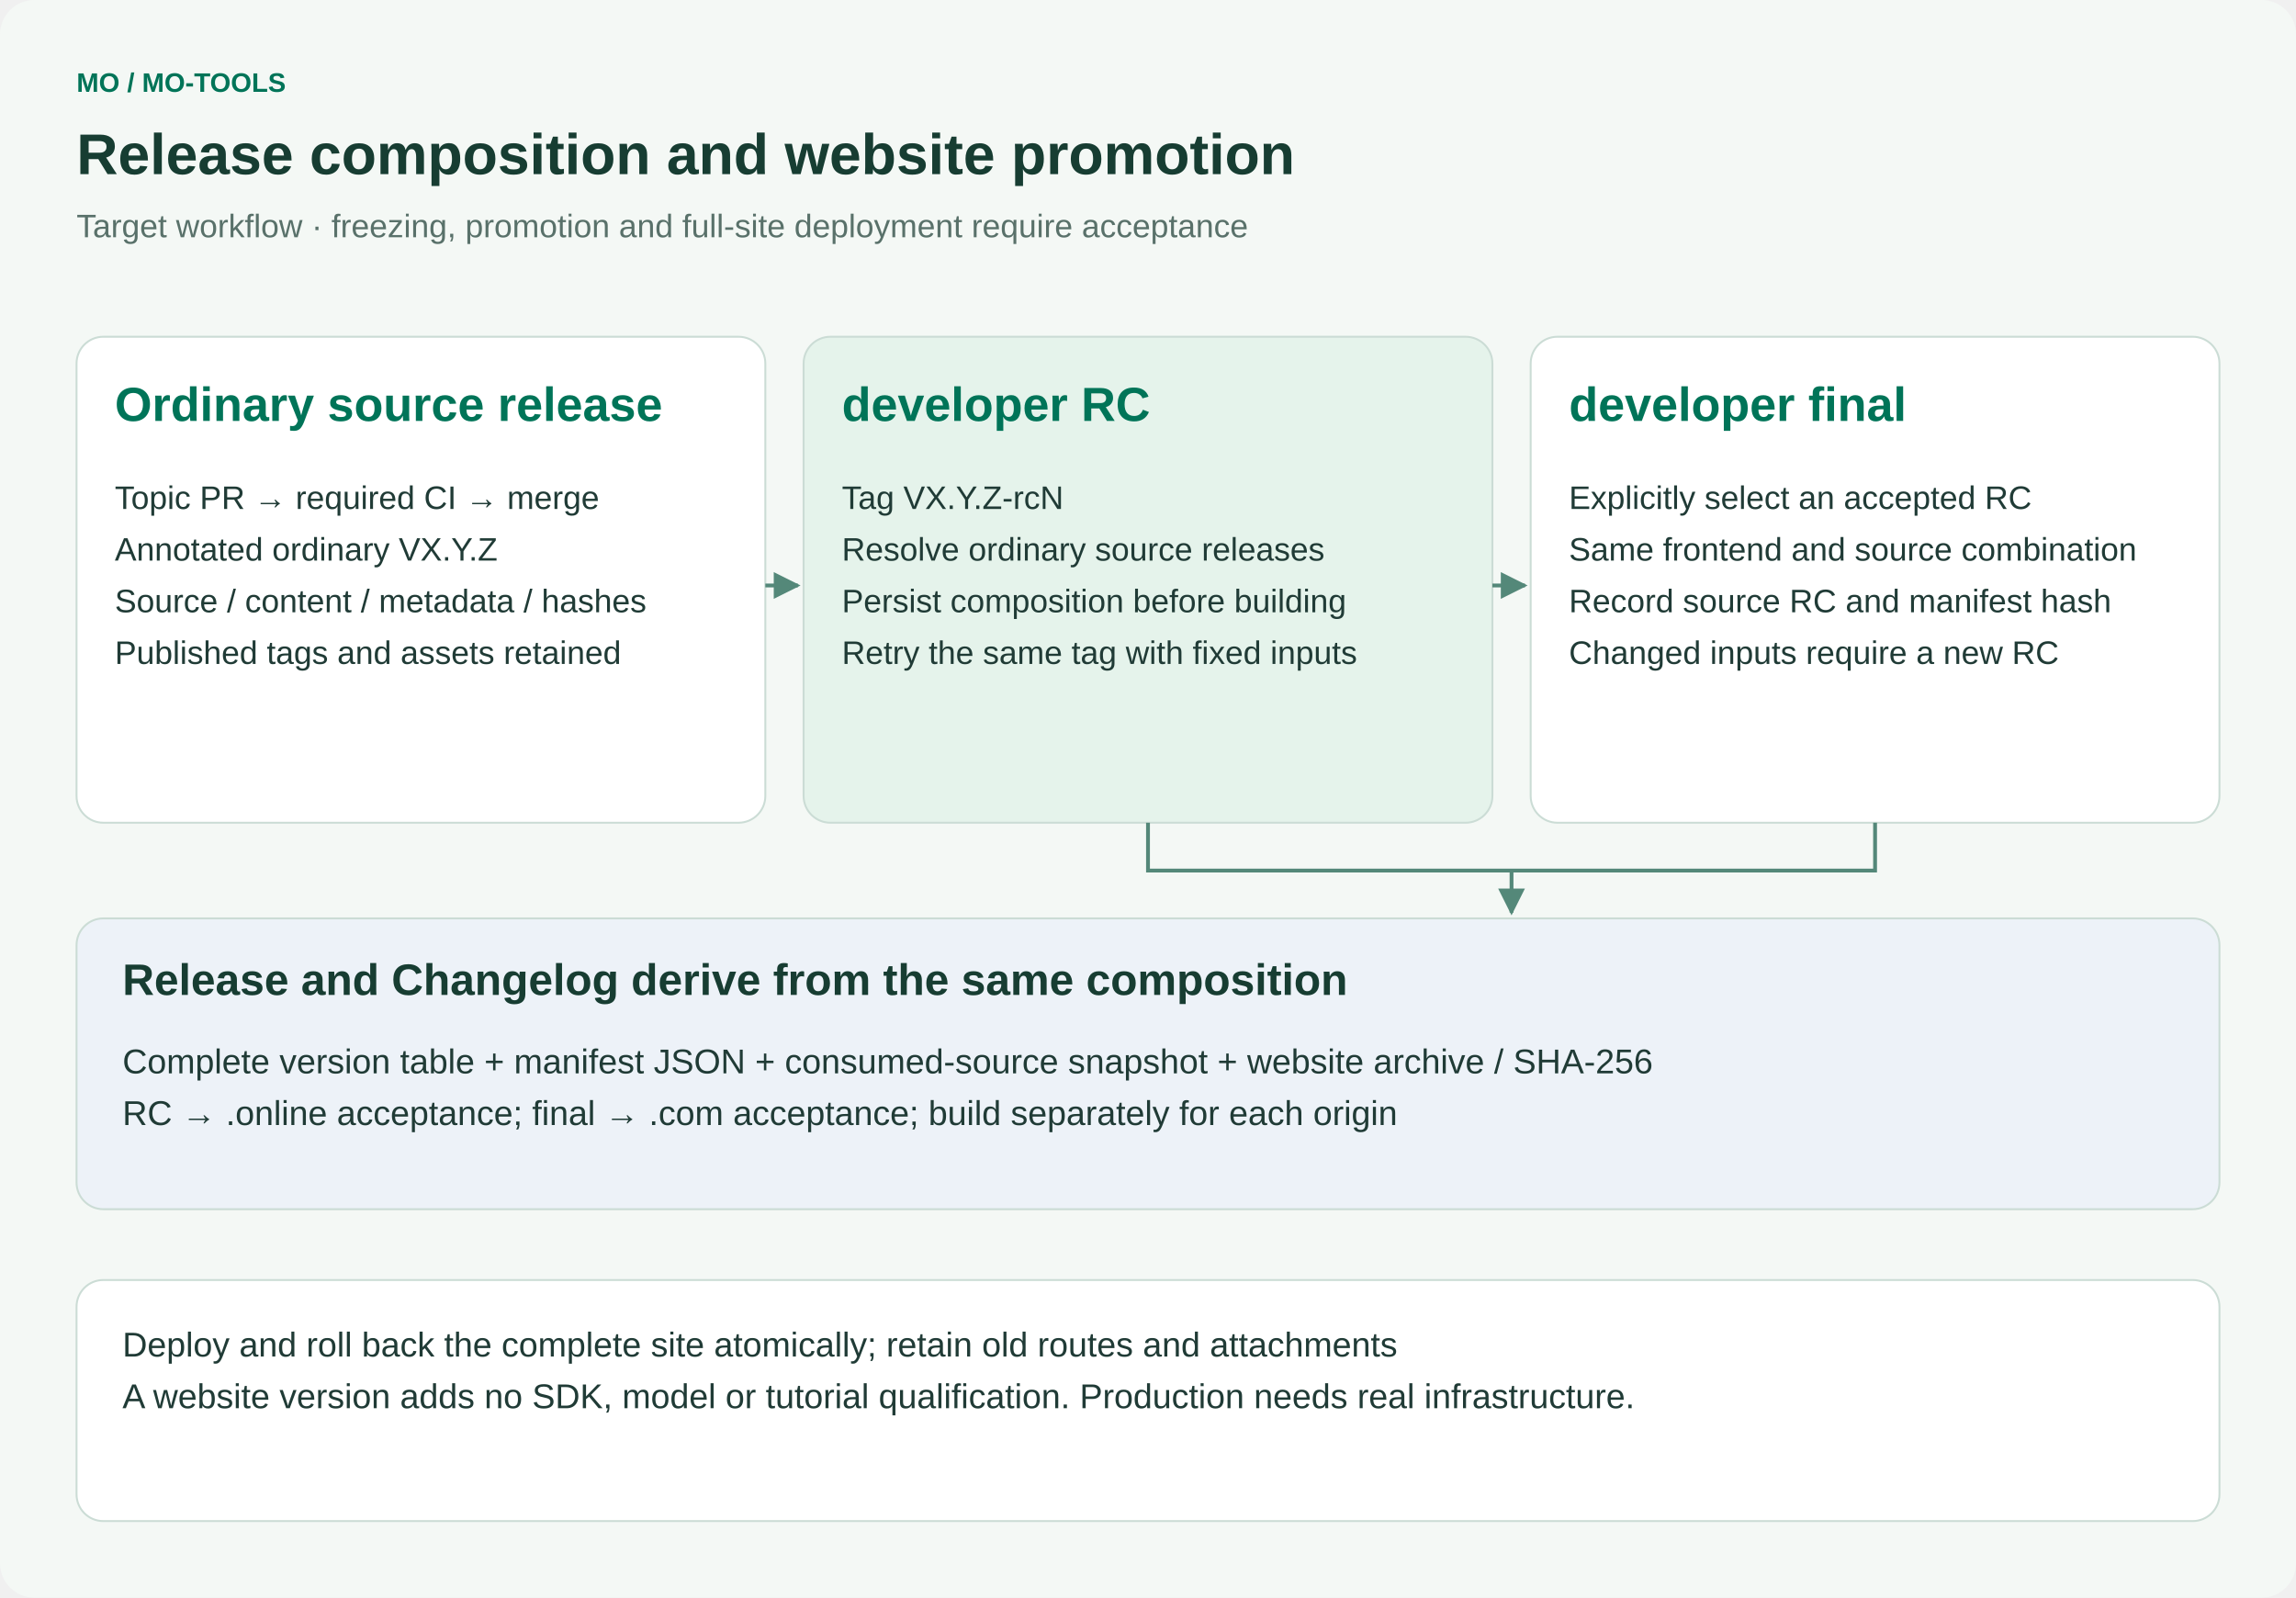
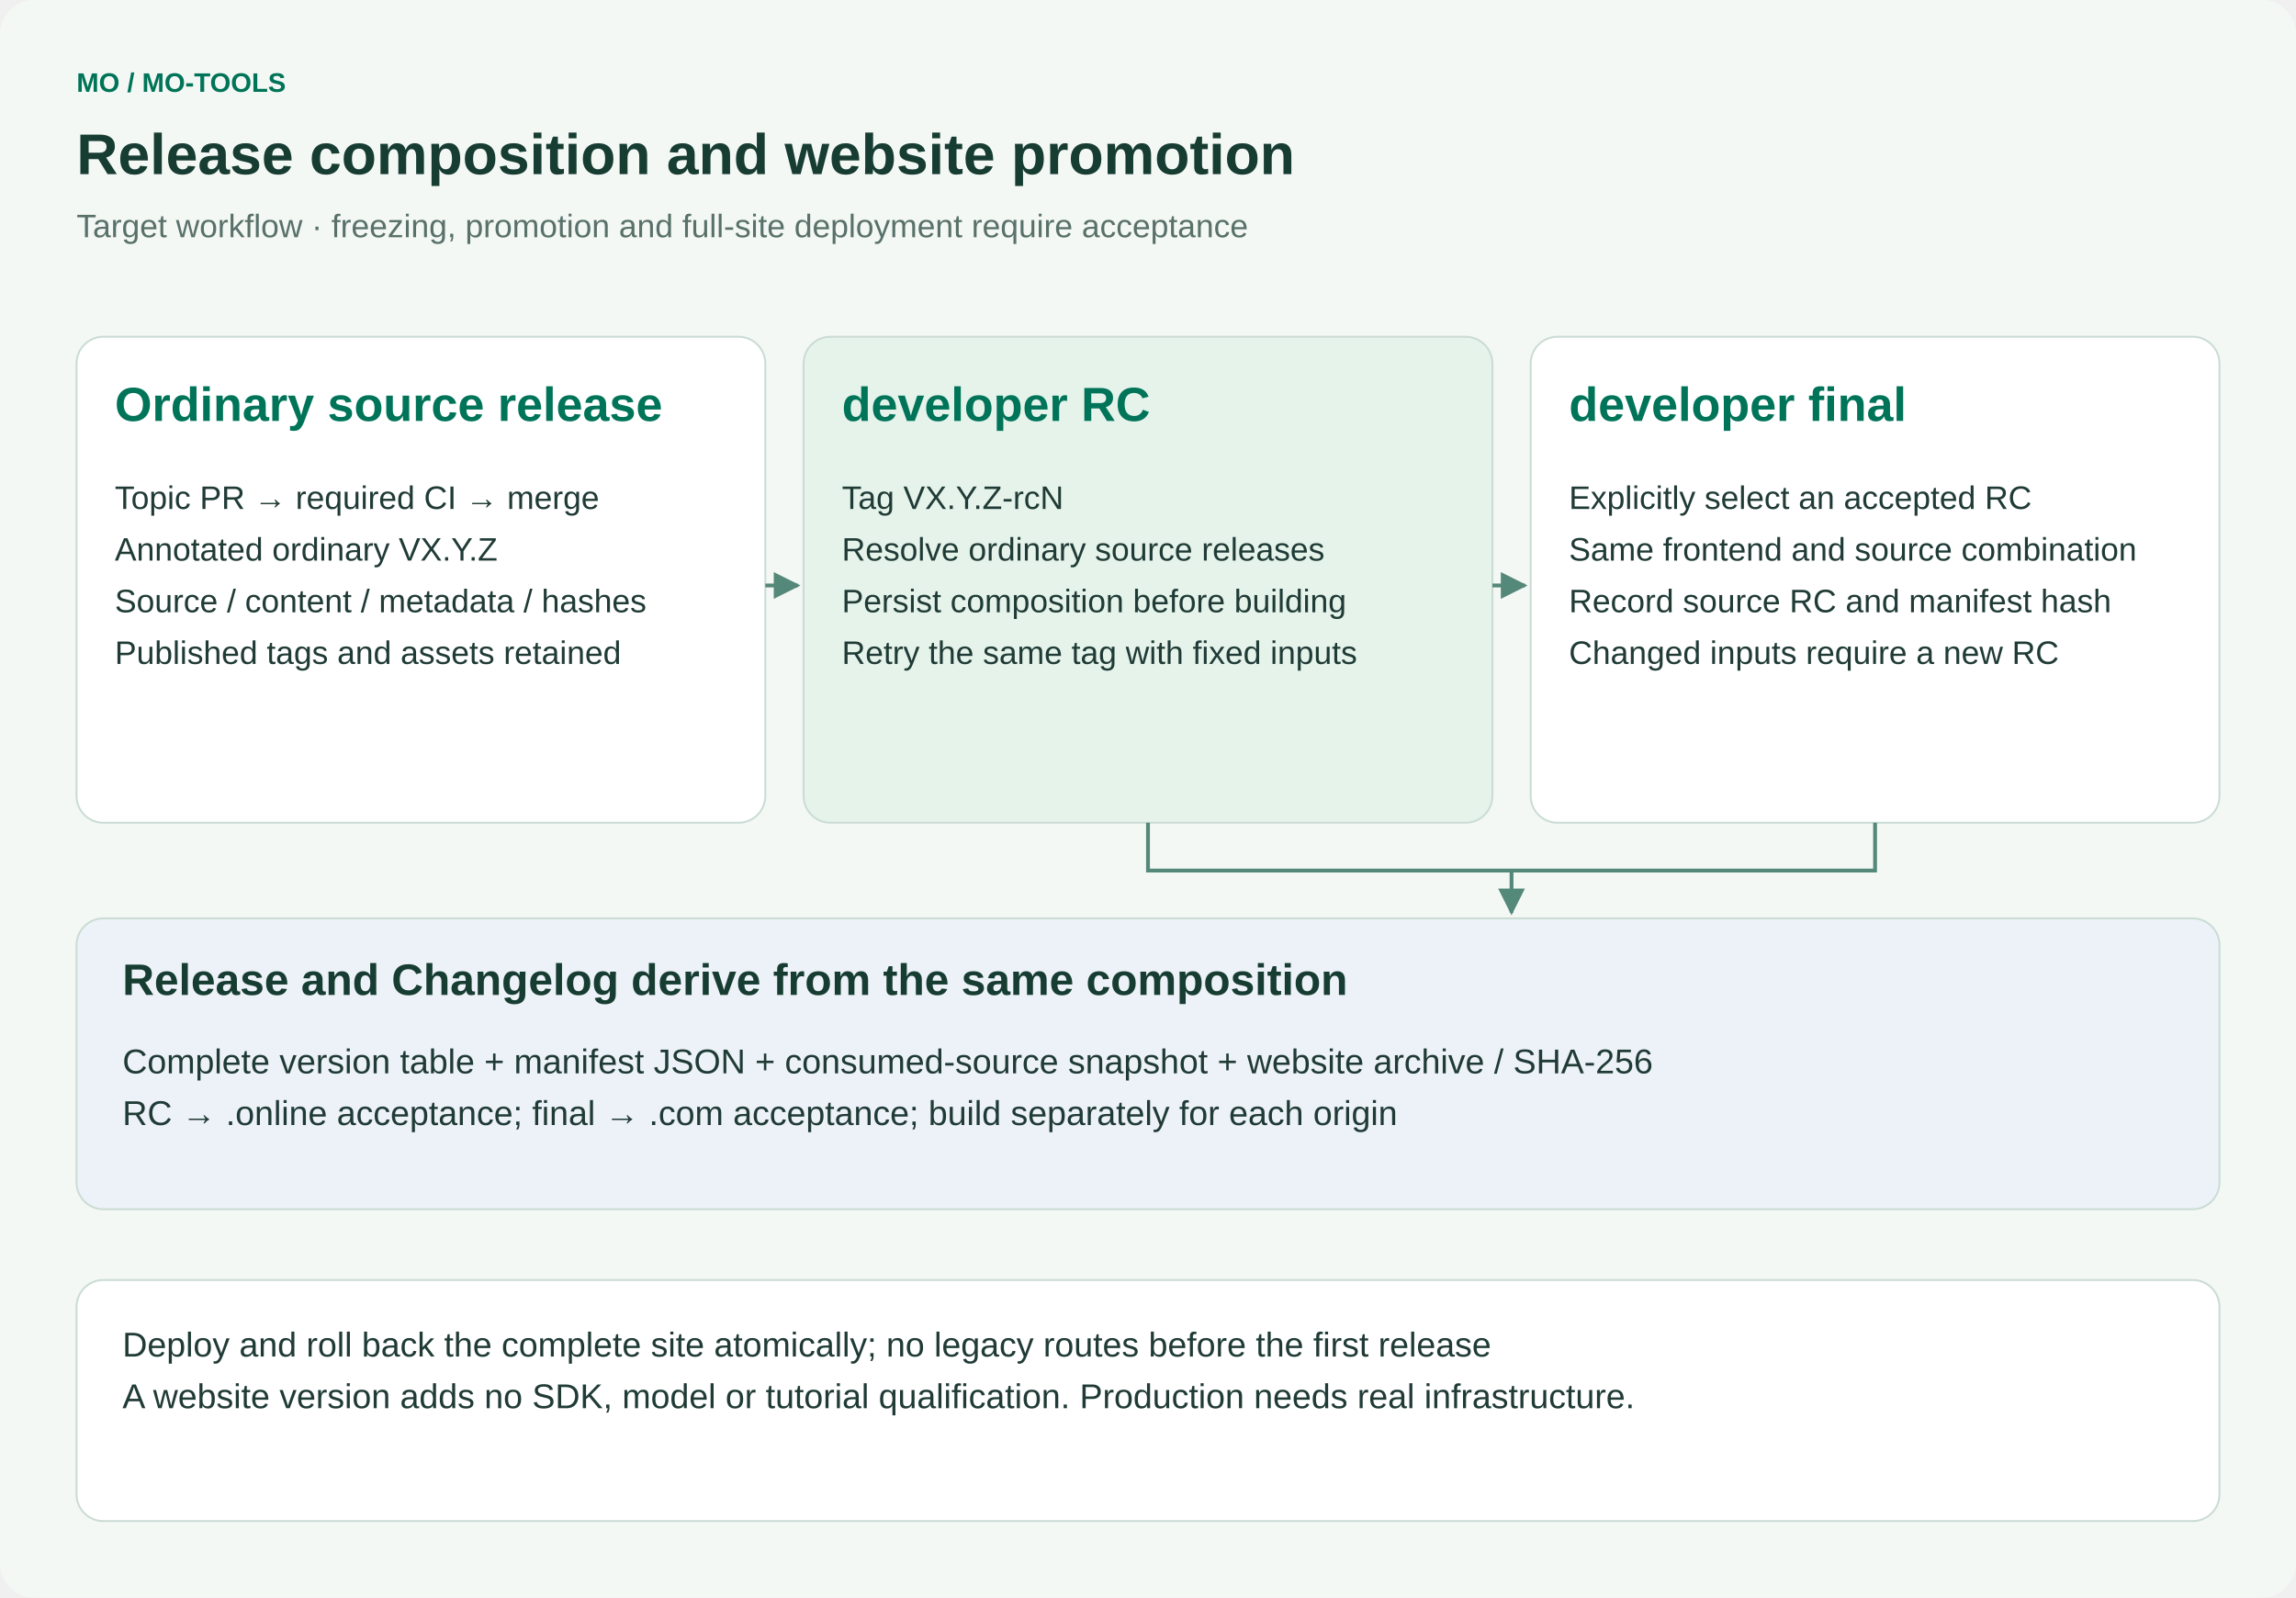
<svg xmlns="http://www.w3.org/2000/svg" viewBox="0 0 1200 835" role="img" aria-labelledby="title desc">
  <defs>
    <marker id="arrow" viewBox="0 0 10 10" refX="9" refY="5" markerWidth="7" markerHeight="7" orient="auto">
      <path d="M0 0 10 5 0 10z" fill="#548879" />
    </marker>
  </defs>
  <rect width="1200" height="835" rx="18" fill="#f4f8f5" />
  <g font-family="Arial, Noto Sans CJK SC, Microsoft YaHei, sans-serif">
    <text x="40" y="48" font-size="14" fill="#007458" font-weight="700">MO / MO-TOOLS</text>
    <text x="40" y="91" font-size="30" fill="#173d32" font-weight="700">Release composition and website promotion</text>
    <text x="40" y="124" font-size="17" fill="#59716a" font-weight="400">Target workflow · freezing, promotion and full-site deployment require acceptance</text>
    <rect x="40" y="176" width="360" height="254" rx="14" fill="#fff" stroke="#cbdcd5" />
    <text x="60" y="220" font-size="25" fill="#007458" font-weight="700">Ordinary source release</text>
    <text x="60" y="266" font-size="17" fill="#203b36" font-weight="400">Topic PR → required CI → merge</text>
    <text x="60" y="293" font-size="17" fill="#203b36" font-weight="400">Annotated ordinary VX.Y.Z</text>
    <text x="60" y="320" font-size="17" fill="#203b36" font-weight="400">Source / content / metadata / hashes</text>
    <text x="60" y="347" font-size="17" fill="#203b36" font-weight="400">Published tags and assets retained</text>
    <path d="M400 306h17" fill="none" stroke="#548879" stroke-width="2" marker-end="url(#arrow)" />
    <rect x="420" y="176" width="360" height="254" rx="14" fill="#e5f3eb" stroke="#cbdcd5" />
    <text x="440" y="220" font-size="25" fill="#007458" font-weight="700">developer RC</text>
    <text x="440" y="266" font-size="17" fill="#203b36" font-weight="400">Tag VX.Y.Z-rcN</text>
    <text x="440" y="293" font-size="17" fill="#203b36" font-weight="400">Resolve ordinary source releases</text>
    <text x="440" y="320" font-size="17" fill="#203b36" font-weight="400">Persist composition before building</text>
    <text x="440" y="347" font-size="17" fill="#203b36" font-weight="400">Retry the same tag with fixed inputs</text>
    <path d="M780 306h17" fill="none" stroke="#548879" stroke-width="2" marker-end="url(#arrow)" />
    <rect x="800" y="176" width="360" height="254" rx="14" fill="#fff" stroke="#cbdcd5" />
    <text x="820" y="220" font-size="25" fill="#007458" font-weight="700">developer final</text>
    <text x="820" y="266" font-size="17" fill="#203b36" font-weight="400">Explicitly select an accepted RC</text>
    <text x="820" y="293" font-size="17" fill="#203b36" font-weight="400">Same frontend and source combination</text>
    <text x="820" y="320" font-size="17" fill="#203b36" font-weight="400">Record source RC and manifest hash</text>
    <text x="820" y="347" font-size="17" fill="#203b36" font-weight="400">Changed inputs require a new RC</text>
    <path d="M600 430V455H980V430" fill="none" stroke="#548879" stroke-width="2" />
    <path d="M790 455V477" fill="none" stroke="#548879" stroke-width="2" marker-end="url(#arrow)" />
    <rect x="40" y="480" width="1120" height="152" rx="14" fill="#edf2f8" stroke="#cbdcd5" />
    <text x="64" y="520" font-size="23" fill="#173d32" font-weight="700">Release and Changelog derive from the same composition</text>
    <text x="64" y="561" font-size="18" fill="#203b36" font-weight="400">Complete version table + manifest JSON + consumed-source snapshot + website archive / SHA-256</text>
    <text x="64" y="588" font-size="18" fill="#203b36" font-weight="400">RC → .online acceptance; final → .com acceptance; build separately for each origin</text>
    <rect x="40" y="669" width="1120" height="126" rx="14" fill="#fff" stroke="#cbdcd5" />
-     <text x="64" y="709" font-size="18" fill="#203b36" font-weight="400">Deploy and roll back the complete site atomically; retain old routes and attachments</text>
+     <text x="64" y="709" font-size="18" fill="#203b36" font-weight="400">Deploy and roll back the complete site atomically; no legacy routes before the first release</text>
    <text x="64" y="736" font-size="18" fill="#203b36" font-weight="400">A website version adds no SDK, model or tutorial qualification. Production needs real infrastructure.</text>
  </g>
</svg>
